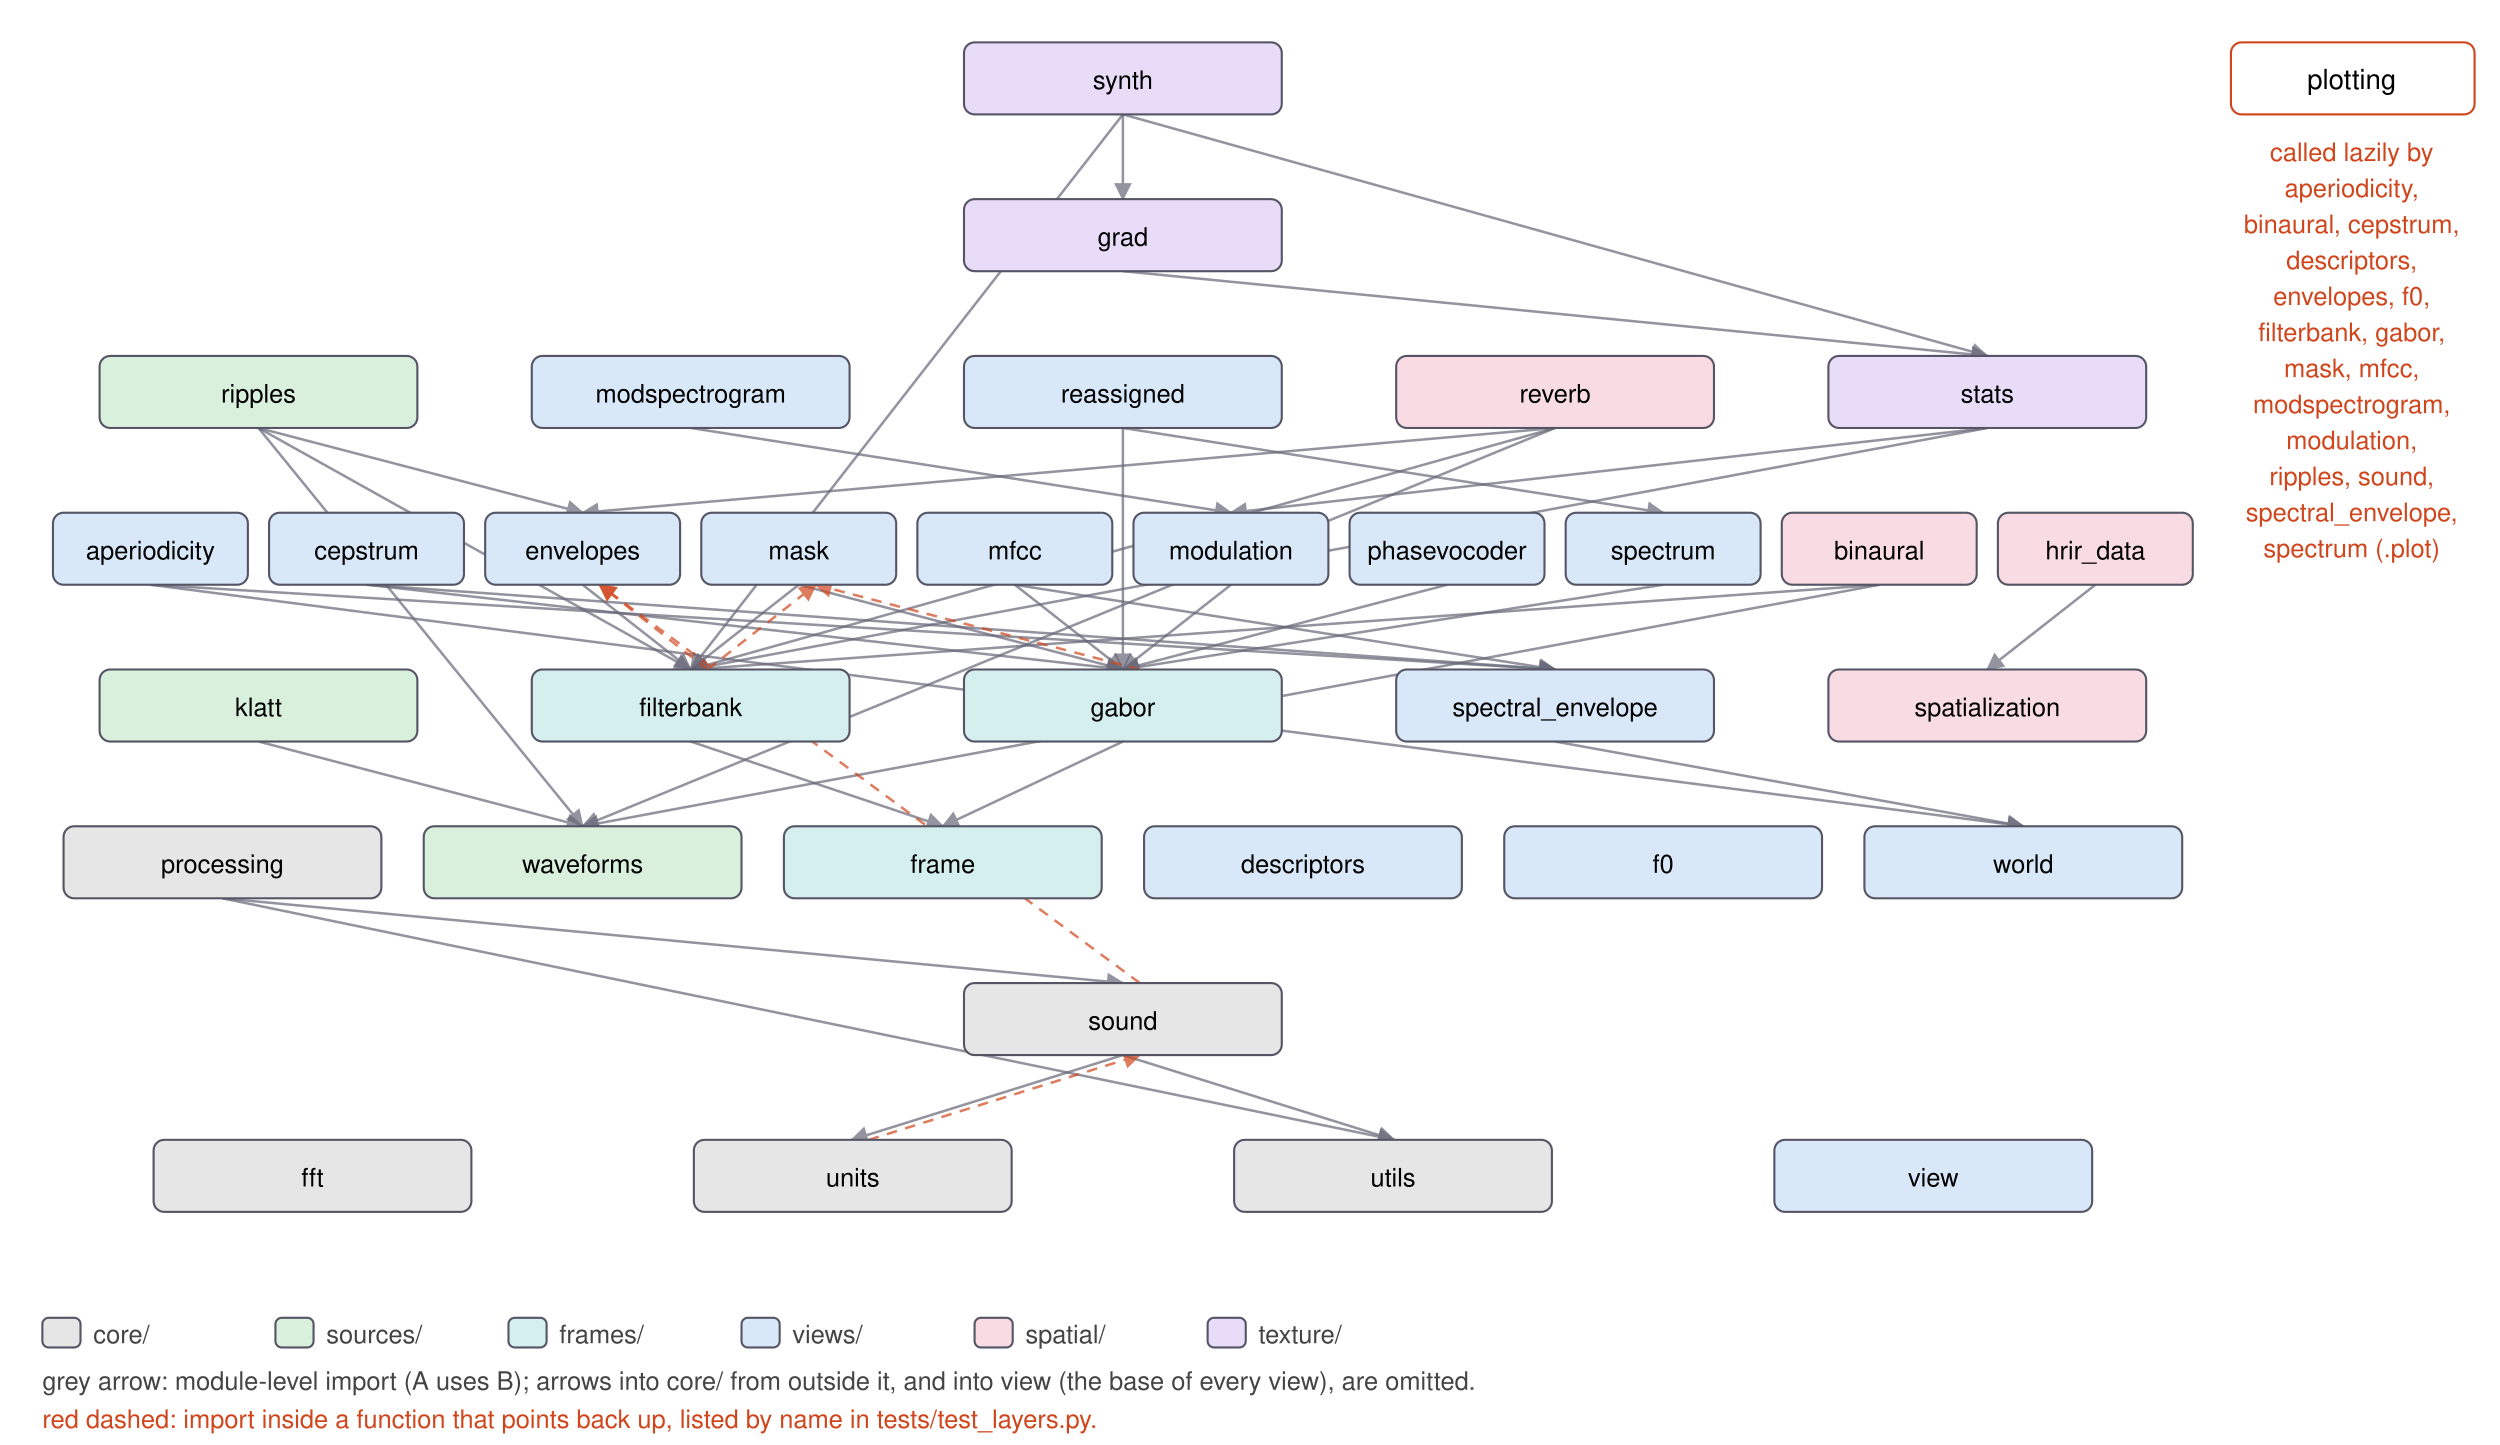
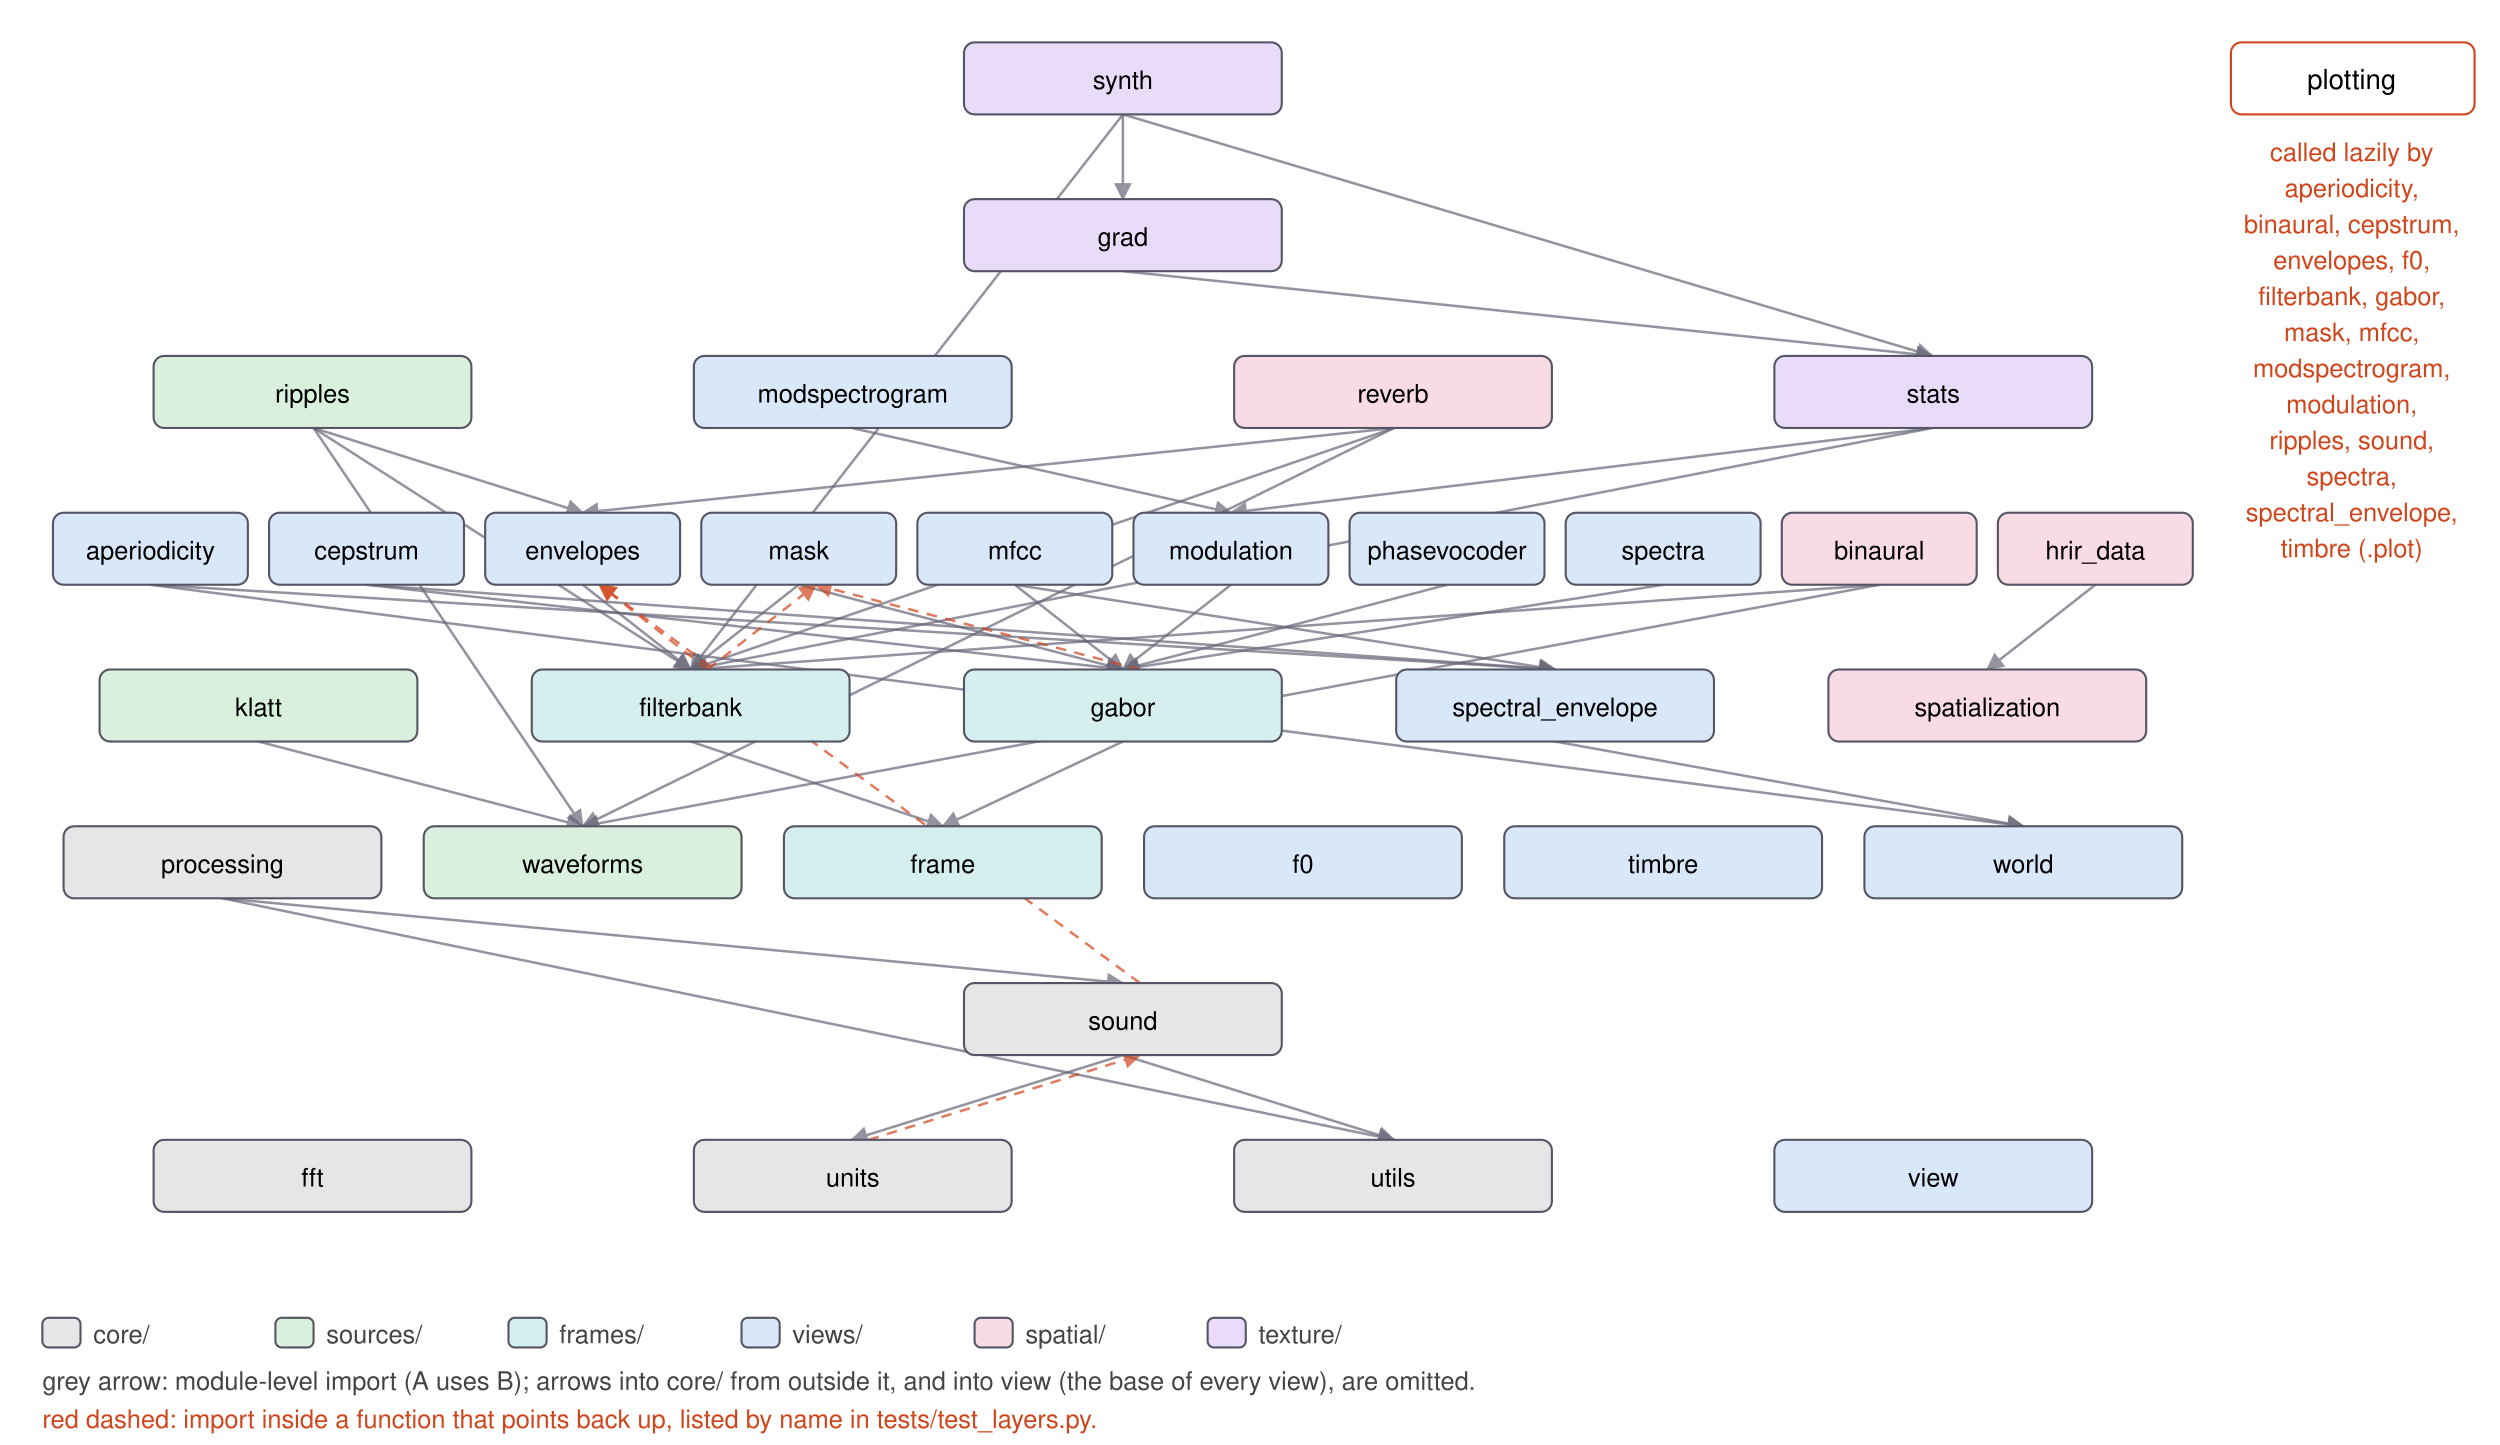
<svg xmlns="http://www.w3.org/2000/svg" viewBox="0 0 1180 682" font-family="Helvetica,Arial,sans-serif" font-size="13">
  <defs>
    <marker id="a" viewBox="0 0 10 10" refX="9" refY="5" markerWidth="7" markerHeight="7" orient="auto">
      <path d="M0,0L10,5L0,10z" fill="#667" />
    </marker>
    <marker id="r" viewBox="0 0 10 10" refX="9" refY="5" markerWidth="7" markerHeight="7" orient="auto">
      <path d="M0,0L10,5L0,10z" fill="#d0451b" />
    </marker>
  </defs>
  <rect width="1180" height="682" fill="#ffffff" />
  <line x1="105" y1="424" x2="530" y2="464" stroke="#667" stroke-width="1.2" marker-end="url(#a)" opacity="0.7" />
  <line x1="105" y1="424" x2="658" y2="538" stroke="#667" stroke-width="1.2" marker-end="url(#a)" opacity="0.7" />
  <line x1="530" y1="498" x2="402" y2="538" stroke="#667" stroke-width="1.2" marker-end="url(#a)" opacity="0.7" />
  <line x1="530" y1="498" x2="658" y2="538" stroke="#667" stroke-width="1.2" marker-end="url(#a)" opacity="0.7" />
  <line x1="326" y1="350" x2="445" y2="390" stroke="#667" stroke-width="1.2" marker-end="url(#a)" opacity="0.7" />
  <line x1="530" y1="350" x2="445" y2="390" stroke="#667" stroke-width="1.2" marker-end="url(#a)" opacity="0.7" />
  <line x1="122" y1="350" x2="275" y2="390" stroke="#667" stroke-width="1.2" marker-end="url(#a)" opacity="0.7" />
-   <line x1="122" y1="202" x2="326" y2="316" stroke="#667" stroke-width="1.2" marker-end="url(#a)" opacity="0.7" />
-   <line x1="122" y1="202" x2="275" y2="390" stroke="#667" stroke-width="1.2" marker-end="url(#a)" opacity="0.7" />
-   <line x1="122" y1="202" x2="275" y2="242" stroke="#667" stroke-width="1.2" marker-end="url(#a)" opacity="0.7" />
+   <line x1="148" y1="202" x2="326" y2="316" stroke="#667" stroke-width="1.2" marker-end="url(#a)" opacity="0.7" />
+   <line x1="148" y1="202" x2="275" y2="390" stroke="#667" stroke-width="1.2" marker-end="url(#a)" opacity="0.7" />
+   <line x1="148" y1="202" x2="275" y2="242" stroke="#667" stroke-width="1.2" marker-end="url(#a)" opacity="0.7" />
  <line x1="887" y1="276" x2="326" y2="316" stroke="#667" stroke-width="1.2" marker-end="url(#a)" opacity="0.7" />
  <line x1="887" y1="276" x2="275" y2="390" stroke="#667" stroke-width="1.2" marker-end="url(#a)" opacity="0.7" />
  <line x1="989" y1="276" x2="938" y2="316" stroke="#667" stroke-width="1.2" marker-end="url(#a)" opacity="0.7" />
-   <line x1="734" y1="202" x2="326" y2="316" stroke="#667" stroke-width="1.2" marker-end="url(#a)" opacity="0.7" />
-   <line x1="734" y1="202" x2="275" y2="390" stroke="#667" stroke-width="1.2" marker-end="url(#a)" opacity="0.7" />
-   <line x1="734" y1="202" x2="275" y2="242" stroke="#667" stroke-width="1.2" marker-end="url(#a)" opacity="0.7" />
-   <line x1="530" y1="128" x2="938" y2="168" stroke="#667" stroke-width="1.2" marker-end="url(#a)" opacity="0.7" />
-   <line x1="938" y1="202" x2="326" y2="316" stroke="#667" stroke-width="1.2" marker-end="url(#a)" opacity="0.7" />
-   <line x1="938" y1="202" x2="581" y2="242" stroke="#667" stroke-width="1.2" marker-end="url(#a)" opacity="0.7" />
+   <line x1="658" y1="202" x2="326" y2="316" stroke="#667" stroke-width="1.2" marker-end="url(#a)" opacity="0.7" />
+   <line x1="658" y1="202" x2="275" y2="390" stroke="#667" stroke-width="1.2" marker-end="url(#a)" opacity="0.7" />
+   <line x1="658" y1="202" x2="275" y2="242" stroke="#667" stroke-width="1.2" marker-end="url(#a)" opacity="0.7" />
+   <line x1="530" y1="128" x2="912" y2="168" stroke="#667" stroke-width="1.2" marker-end="url(#a)" opacity="0.7" />
+   <line x1="912" y1="202" x2="326" y2="316" stroke="#667" stroke-width="1.2" marker-end="url(#a)" opacity="0.7" />
+   <line x1="912" y1="202" x2="581" y2="242" stroke="#667" stroke-width="1.2" marker-end="url(#a)" opacity="0.7" />
  <line x1="530" y1="54" x2="326" y2="316" stroke="#667" stroke-width="1.2" marker-end="url(#a)" opacity="0.7" />
  <line x1="530" y1="54" x2="530" y2="94" stroke="#667" stroke-width="1.2" marker-end="url(#a)" opacity="0.7" />
-   <line x1="530" y1="54" x2="938" y2="168" stroke="#667" stroke-width="1.2" marker-end="url(#a)" opacity="0.7" />
+   <line x1="530" y1="54" x2="912" y2="168" stroke="#667" stroke-width="1.2" marker-end="url(#a)" opacity="0.7" />
  <line x1="71" y1="276" x2="734" y2="316" stroke="#667" stroke-width="1.2" marker-end="url(#a)" opacity="0.7" />
  <line x1="71" y1="276" x2="955" y2="390" stroke="#667" stroke-width="1.2" marker-end="url(#a)" opacity="0.7" />
  <line x1="173" y1="276" x2="530" y2="316" stroke="#667" stroke-width="1.2" marker-end="url(#a)" opacity="0.7" />
  <line x1="173" y1="276" x2="734" y2="316" stroke="#667" stroke-width="1.2" marker-end="url(#a)" opacity="0.7" />
  <line x1="275" y1="276" x2="326" y2="316" stroke="#667" stroke-width="1.2" marker-end="url(#a)" opacity="0.7" />
  <line x1="377" y1="276" x2="326" y2="316" stroke="#667" stroke-width="1.2" marker-end="url(#a)" opacity="0.7" />
  <line x1="377" y1="276" x2="530" y2="316" stroke="#667" stroke-width="1.2" marker-end="url(#a)" opacity="0.7" />
  <line x1="479" y1="276" x2="530" y2="316" stroke="#667" stroke-width="1.2" marker-end="url(#a)" opacity="0.7" />
  <line x1="479" y1="276" x2="734" y2="316" stroke="#667" stroke-width="1.2" marker-end="url(#a)" opacity="0.7" />
-   <line x1="326" y1="202" x2="581" y2="242" stroke="#667" stroke-width="1.2" marker-end="url(#a)" opacity="0.7" />
+   <line x1="402" y1="202" x2="581" y2="242" stroke="#667" stroke-width="1.2" marker-end="url(#a)" opacity="0.7" />
  <line x1="581" y1="276" x2="530" y2="316" stroke="#667" stroke-width="1.2" marker-end="url(#a)" opacity="0.7" />
  <line x1="683" y1="276" x2="530" y2="316" stroke="#667" stroke-width="1.2" marker-end="url(#a)" opacity="0.7" />
-   <line x1="530" y1="202" x2="530" y2="316" stroke="#667" stroke-width="1.2" marker-end="url(#a)" opacity="0.7" />
-   <line x1="530" y1="202" x2="785" y2="242" stroke="#667" stroke-width="1.2" marker-end="url(#a)" opacity="0.7" />
+   <line x1="785" y1="276" x2="530" y2="316" stroke="#667" stroke-width="1.2" marker-end="url(#a)" opacity="0.7" />
  <line x1="734" y1="350" x2="955" y2="390" stroke="#667" stroke-width="1.2" marker-end="url(#a)" opacity="0.7" />
-   <line x1="785" y1="276" x2="530" y2="316" stroke="#667" stroke-width="1.2" marker-end="url(#a)" opacity="0.7" />
  <line x1="538" y1="464" x2="283" y2="276" stroke="#d0451b" stroke-width="1.2" stroke-dasharray="5,4" marker-end="url(#r)" opacity="0.7" />
  <line x1="410" y1="538" x2="538" y2="498" stroke="#d0451b" stroke-width="1.2" stroke-dasharray="5,4" marker-end="url(#r)" opacity="0.7" />
  <line x1="334" y1="316" x2="283" y2="276" stroke="#d0451b" stroke-width="1.2" stroke-dasharray="5,4" marker-end="url(#r)" opacity="0.7" />
  <line x1="334" y1="316" x2="385" y2="276" stroke="#d0451b" stroke-width="1.2" stroke-dasharray="5,4" marker-end="url(#r)" opacity="0.7" />
  <line x1="538" y1="316" x2="385" y2="276" stroke="#d0451b" stroke-width="1.2" stroke-dasharray="5,4" marker-end="url(#r)" opacity="0.7" />
  <rect x="72.5" y="538" width="150.0" height="34" rx="5" fill="#e6e6e6" stroke="#556" />
  <text x="147.5" y="560" text-anchor="middle" font-size="12">fft</text>
  <rect x="30.0" y="390" width="150.0" height="34" rx="5" fill="#e6e6e6" stroke="#556" />
  <text x="105.0" y="412" text-anchor="middle" font-size="12">processing</text>
  <rect x="455.0" y="464" width="150.0" height="34" rx="5" fill="#e6e6e6" stroke="#556" />
  <text x="530.0" y="486" text-anchor="middle" font-size="12">sound</text>
  <rect x="327.5" y="538" width="150.0" height="34" rx="5" fill="#e6e6e6" stroke="#556" />
  <text x="402.5" y="560" text-anchor="middle" font-size="12">units</text>
  <rect x="582.5" y="538" width="150.0" height="34" rx="5" fill="#e6e6e6" stroke="#556" />
  <text x="657.5" y="560" text-anchor="middle" font-size="12">utils</text>
  <rect x="251.0" y="316" width="150.0" height="34" rx="5" fill="#d5eeee" stroke="#556" />
  <text x="326.0" y="338" text-anchor="middle" font-size="12">filterbank</text>
  <rect x="370.0" y="390" width="150.0" height="34" rx="5" fill="#d5eeee" stroke="#556" />
  <text x="445.0" y="412" text-anchor="middle" font-size="12">frame</text>
  <rect x="455.0" y="316" width="150.0" height="34" rx="5" fill="#d5eeee" stroke="#556" />
  <text x="530.0" y="338" text-anchor="middle" font-size="12">gabor</text>
  <rect x="47.0" y="316" width="150.0" height="34" rx="5" fill="#d9f0dd" stroke="#556" />
  <text x="122.0" y="338" text-anchor="middle" font-size="12">klatt</text>
-   <rect x="47.0" y="168" width="150.0" height="34" rx="5" fill="#d9f0dd" stroke="#556" />
-   <text x="122.0" y="190" text-anchor="middle" font-size="12">ripples</text>
+   <rect x="72.5" y="168" width="150.0" height="34" rx="5" fill="#d9f0dd" stroke="#556" />
+   <text x="147.5" y="190" text-anchor="middle" font-size="12">ripples</text>
  <rect x="200.0" y="390" width="150.0" height="34" rx="5" fill="#d9f0dd" stroke="#556" />
  <text x="275.0" y="412" text-anchor="middle" font-size="12">waveforms</text>
  <rect x="841.0" y="242" width="92.0" height="34" rx="5" fill="#f8dbe3" stroke="#556" />
  <text x="887.0" y="264" text-anchor="middle" font-size="12">binaural</text>
  <rect x="943.0" y="242" width="92.0" height="34" rx="5" fill="#f8dbe3" stroke="#556" />
  <text x="989.0" y="264" text-anchor="middle" font-size="12">hrir_data</text>
-   <rect x="659.0" y="168" width="150.0" height="34" rx="5" fill="#f8dbe3" stroke="#556" />
-   <text x="734.0" y="190" text-anchor="middle" font-size="12">reverb</text>
+   <rect x="582.5" y="168" width="150.0" height="34" rx="5" fill="#f8dbe3" stroke="#556" />
+   <text x="657.5" y="190" text-anchor="middle" font-size="12">reverb</text>
  <rect x="863.0" y="316" width="150.0" height="34" rx="5" fill="#f8dbe3" stroke="#556" />
  <text x="938.0" y="338" text-anchor="middle" font-size="12">spatialization</text>
  <rect x="455.0" y="94" width="150.0" height="34" rx="5" fill="#e8dcf8" stroke="#556" />
  <text x="530.0" y="116" text-anchor="middle" font-size="12">grad</text>
-   <rect x="863.0" y="168" width="150.0" height="34" rx="5" fill="#e8dcf8" stroke="#556" />
-   <text x="938.0" y="190" text-anchor="middle" font-size="12">stats</text>
+   <rect x="837.5" y="168" width="150.0" height="34" rx="5" fill="#e8dcf8" stroke="#556" />
+   <text x="912.5" y="190" text-anchor="middle" font-size="12">stats</text>
  <rect x="455.0" y="20" width="150.0" height="34" rx="5" fill="#e8dcf8" stroke="#556" />
  <text x="530.0" y="42" text-anchor="middle" font-size="12">synth</text>
  <rect x="25.0" y="242" width="92.0" height="34" rx="5" fill="#d8e8f8" stroke="#556" />
  <text x="71.0" y="264" text-anchor="middle" font-size="12">aperiodicity</text>
  <rect x="127.0" y="242" width="92.0" height="34" rx="5" fill="#d8e8f8" stroke="#556" />
  <text x="173.0" y="264" text-anchor="middle" font-size="12">cepstrum</text>
-   <rect x="540.0" y="390" width="150.0" height="34" rx="5" fill="#d8e8f8" stroke="#556" />
-   <text x="615.0" y="412" text-anchor="middle" font-size="12">descriptors</text>
  <rect x="229.0" y="242" width="92.0" height="34" rx="5" fill="#d8e8f8" stroke="#556" />
  <text x="275.0" y="264" text-anchor="middle" font-size="12">envelopes</text>
-   <rect x="710.0" y="390" width="150.0" height="34" rx="5" fill="#d8e8f8" stroke="#556" />
-   <text x="785.0" y="412" text-anchor="middle" font-size="12">f0</text>
+   <rect x="540.0" y="390" width="150.0" height="34" rx="5" fill="#d8e8f8" stroke="#556" />
+   <text x="615.0" y="412" text-anchor="middle" font-size="12">f0</text>
  <rect x="331.0" y="242" width="92.0" height="34" rx="5" fill="#d8e8f8" stroke="#556" />
  <text x="377.0" y="264" text-anchor="middle" font-size="12">mask</text>
  <rect x="433.0" y="242" width="92.0" height="34" rx="5" fill="#d8e8f8" stroke="#556" />
  <text x="479.0" y="264" text-anchor="middle" font-size="12">mfcc</text>
-   <rect x="251.0" y="168" width="150.0" height="34" rx="5" fill="#d8e8f8" stroke="#556" />
-   <text x="326.0" y="190" text-anchor="middle" font-size="12">modspectrogram</text>
+   <rect x="327.5" y="168" width="150.0" height="34" rx="5" fill="#d8e8f8" stroke="#556" />
+   <text x="402.5" y="190" text-anchor="middle" font-size="12">modspectrogram</text>
  <rect x="535.0" y="242" width="92.0" height="34" rx="5" fill="#d8e8f8" stroke="#556" />
  <text x="581.0" y="264" text-anchor="middle" font-size="12">modulation</text>
  <rect x="637.0" y="242" width="92.0" height="34" rx="5" fill="#d8e8f8" stroke="#556" />
  <text x="683.0" y="264" text-anchor="middle" font-size="12">phasevocoder</text>
-   <rect x="455.0" y="168" width="150.0" height="34" rx="5" fill="#d8e8f8" stroke="#556" />
-   <text x="530.0" y="190" text-anchor="middle" font-size="12">reassigned</text>
+   <rect x="739.0" y="242" width="92.0" height="34" rx="5" fill="#d8e8f8" stroke="#556" />
+   <text x="785.0" y="264" text-anchor="middle" font-size="12">spectra</text>
  <rect x="659.0" y="316" width="150.0" height="34" rx="5" fill="#d8e8f8" stroke="#556" />
  <text x="734.0" y="338" text-anchor="middle" font-size="12">spectral_envelope</text>
-   <rect x="739.0" y="242" width="92.0" height="34" rx="5" fill="#d8e8f8" stroke="#556" />
-   <text x="785.0" y="264" text-anchor="middle" font-size="12">spectrum</text>
+   <rect x="710.0" y="390" width="150.0" height="34" rx="5" fill="#d8e8f8" stroke="#556" />
+   <text x="785.0" y="412" text-anchor="middle" font-size="12">timbre</text>
  <rect x="837.5" y="538" width="150.0" height="34" rx="5" fill="#d8e8f8" stroke="#556" />
  <text x="912.5" y="560" text-anchor="middle" font-size="12">view</text>
  <rect x="880.0" y="390" width="150.0" height="34" rx="5" fill="#d8e8f8" stroke="#556" />
  <text x="955.0" y="412" text-anchor="middle" font-size="12">world</text>
  <rect x="1053" y="20" width="115" height="34" rx="5" fill="#fff" stroke="#d0451b" />
  <text x="1110" y="42" text-anchor="middle">plotting</text>
  <text x="1110" y="76" text-anchor="middle" font-size="12" fill="#d0451b">called lazily by</text>
  <text x="1110" y="93" text-anchor="middle" font-size="12" fill="#d0451b">aperiodicity,</text>
  <text x="1110" y="110" text-anchor="middle" font-size="12" fill="#d0451b">binaural, cepstrum,</text>
-   <text x="1110" y="127" text-anchor="middle" font-size="12" fill="#d0451b">descriptors,</text>
-   <text x="1110" y="144" text-anchor="middle" font-size="12" fill="#d0451b">envelopes, f0,</text>
-   <text x="1110" y="161" text-anchor="middle" font-size="12" fill="#d0451b">filterbank, gabor,</text>
-   <text x="1110" y="178" text-anchor="middle" font-size="12" fill="#d0451b">mask, mfcc,</text>
-   <text x="1110" y="195" text-anchor="middle" font-size="12" fill="#d0451b">modspectrogram,</text>
-   <text x="1110" y="212" text-anchor="middle" font-size="12" fill="#d0451b">modulation,</text>
-   <text x="1110" y="229" text-anchor="middle" font-size="12" fill="#d0451b">ripples, sound,</text>
+   <text x="1110" y="127" text-anchor="middle" font-size="12" fill="#d0451b">envelopes, f0,</text>
+   <text x="1110" y="144" text-anchor="middle" font-size="12" fill="#d0451b">filterbank, gabor,</text>
+   <text x="1110" y="161" text-anchor="middle" font-size="12" fill="#d0451b">mask, mfcc,</text>
+   <text x="1110" y="178" text-anchor="middle" font-size="12" fill="#d0451b">modspectrogram,</text>
+   <text x="1110" y="195" text-anchor="middle" font-size="12" fill="#d0451b">modulation,</text>
+   <text x="1110" y="212" text-anchor="middle" font-size="12" fill="#d0451b">ripples, sound,</text>
+   <text x="1110" y="229" text-anchor="middle" font-size="12" fill="#d0451b">spectra,</text>
  <text x="1110" y="246" text-anchor="middle" font-size="12" fill="#d0451b">spectral_envelope,</text>
-   <text x="1110" y="263" text-anchor="middle" font-size="12" fill="#d0451b">spectrum (.plot)</text>
+   <text x="1110" y="263" text-anchor="middle" font-size="12" fill="#d0451b">timbre (.plot)</text>
  <rect x="20" y="622" width="18" height="14" rx="3" fill="#e6e6e6" stroke="#556" />
  <text x="44" y="634" font-size="12" fill="#444">core/</text>
  <rect x="130" y="622" width="18" height="14" rx="3" fill="#d9f0dd" stroke="#556" />
  <text x="154" y="634" font-size="12" fill="#444">sources/</text>
  <rect x="240" y="622" width="18" height="14" rx="3" fill="#d5eeee" stroke="#556" />
  <text x="264" y="634" font-size="12" fill="#444">frames/</text>
  <rect x="350" y="622" width="18" height="14" rx="3" fill="#d8e8f8" stroke="#556" />
  <text x="374" y="634" font-size="12" fill="#444">views/</text>
  <rect x="460" y="622" width="18" height="14" rx="3" fill="#f8dbe3" stroke="#556" />
  <text x="484" y="634" font-size="12" fill="#444">spatial/</text>
  <rect x="570" y="622" width="18" height="14" rx="3" fill="#e8dcf8" stroke="#556" />
  <text x="594" y="634" font-size="12" fill="#444">texture/</text>
  <text x="20" y="656" font-size="12" fill="#444">grey arrow: module-level import (A uses B); arrows into core/ from outside it, and into view (the base of every view), are omitted.</text>
  <text x="20" y="674" font-size="12" fill="#d0451b">red dashed: import inside a function that points back up, listed by name in tests/test_layers.py.</text>
</svg>
